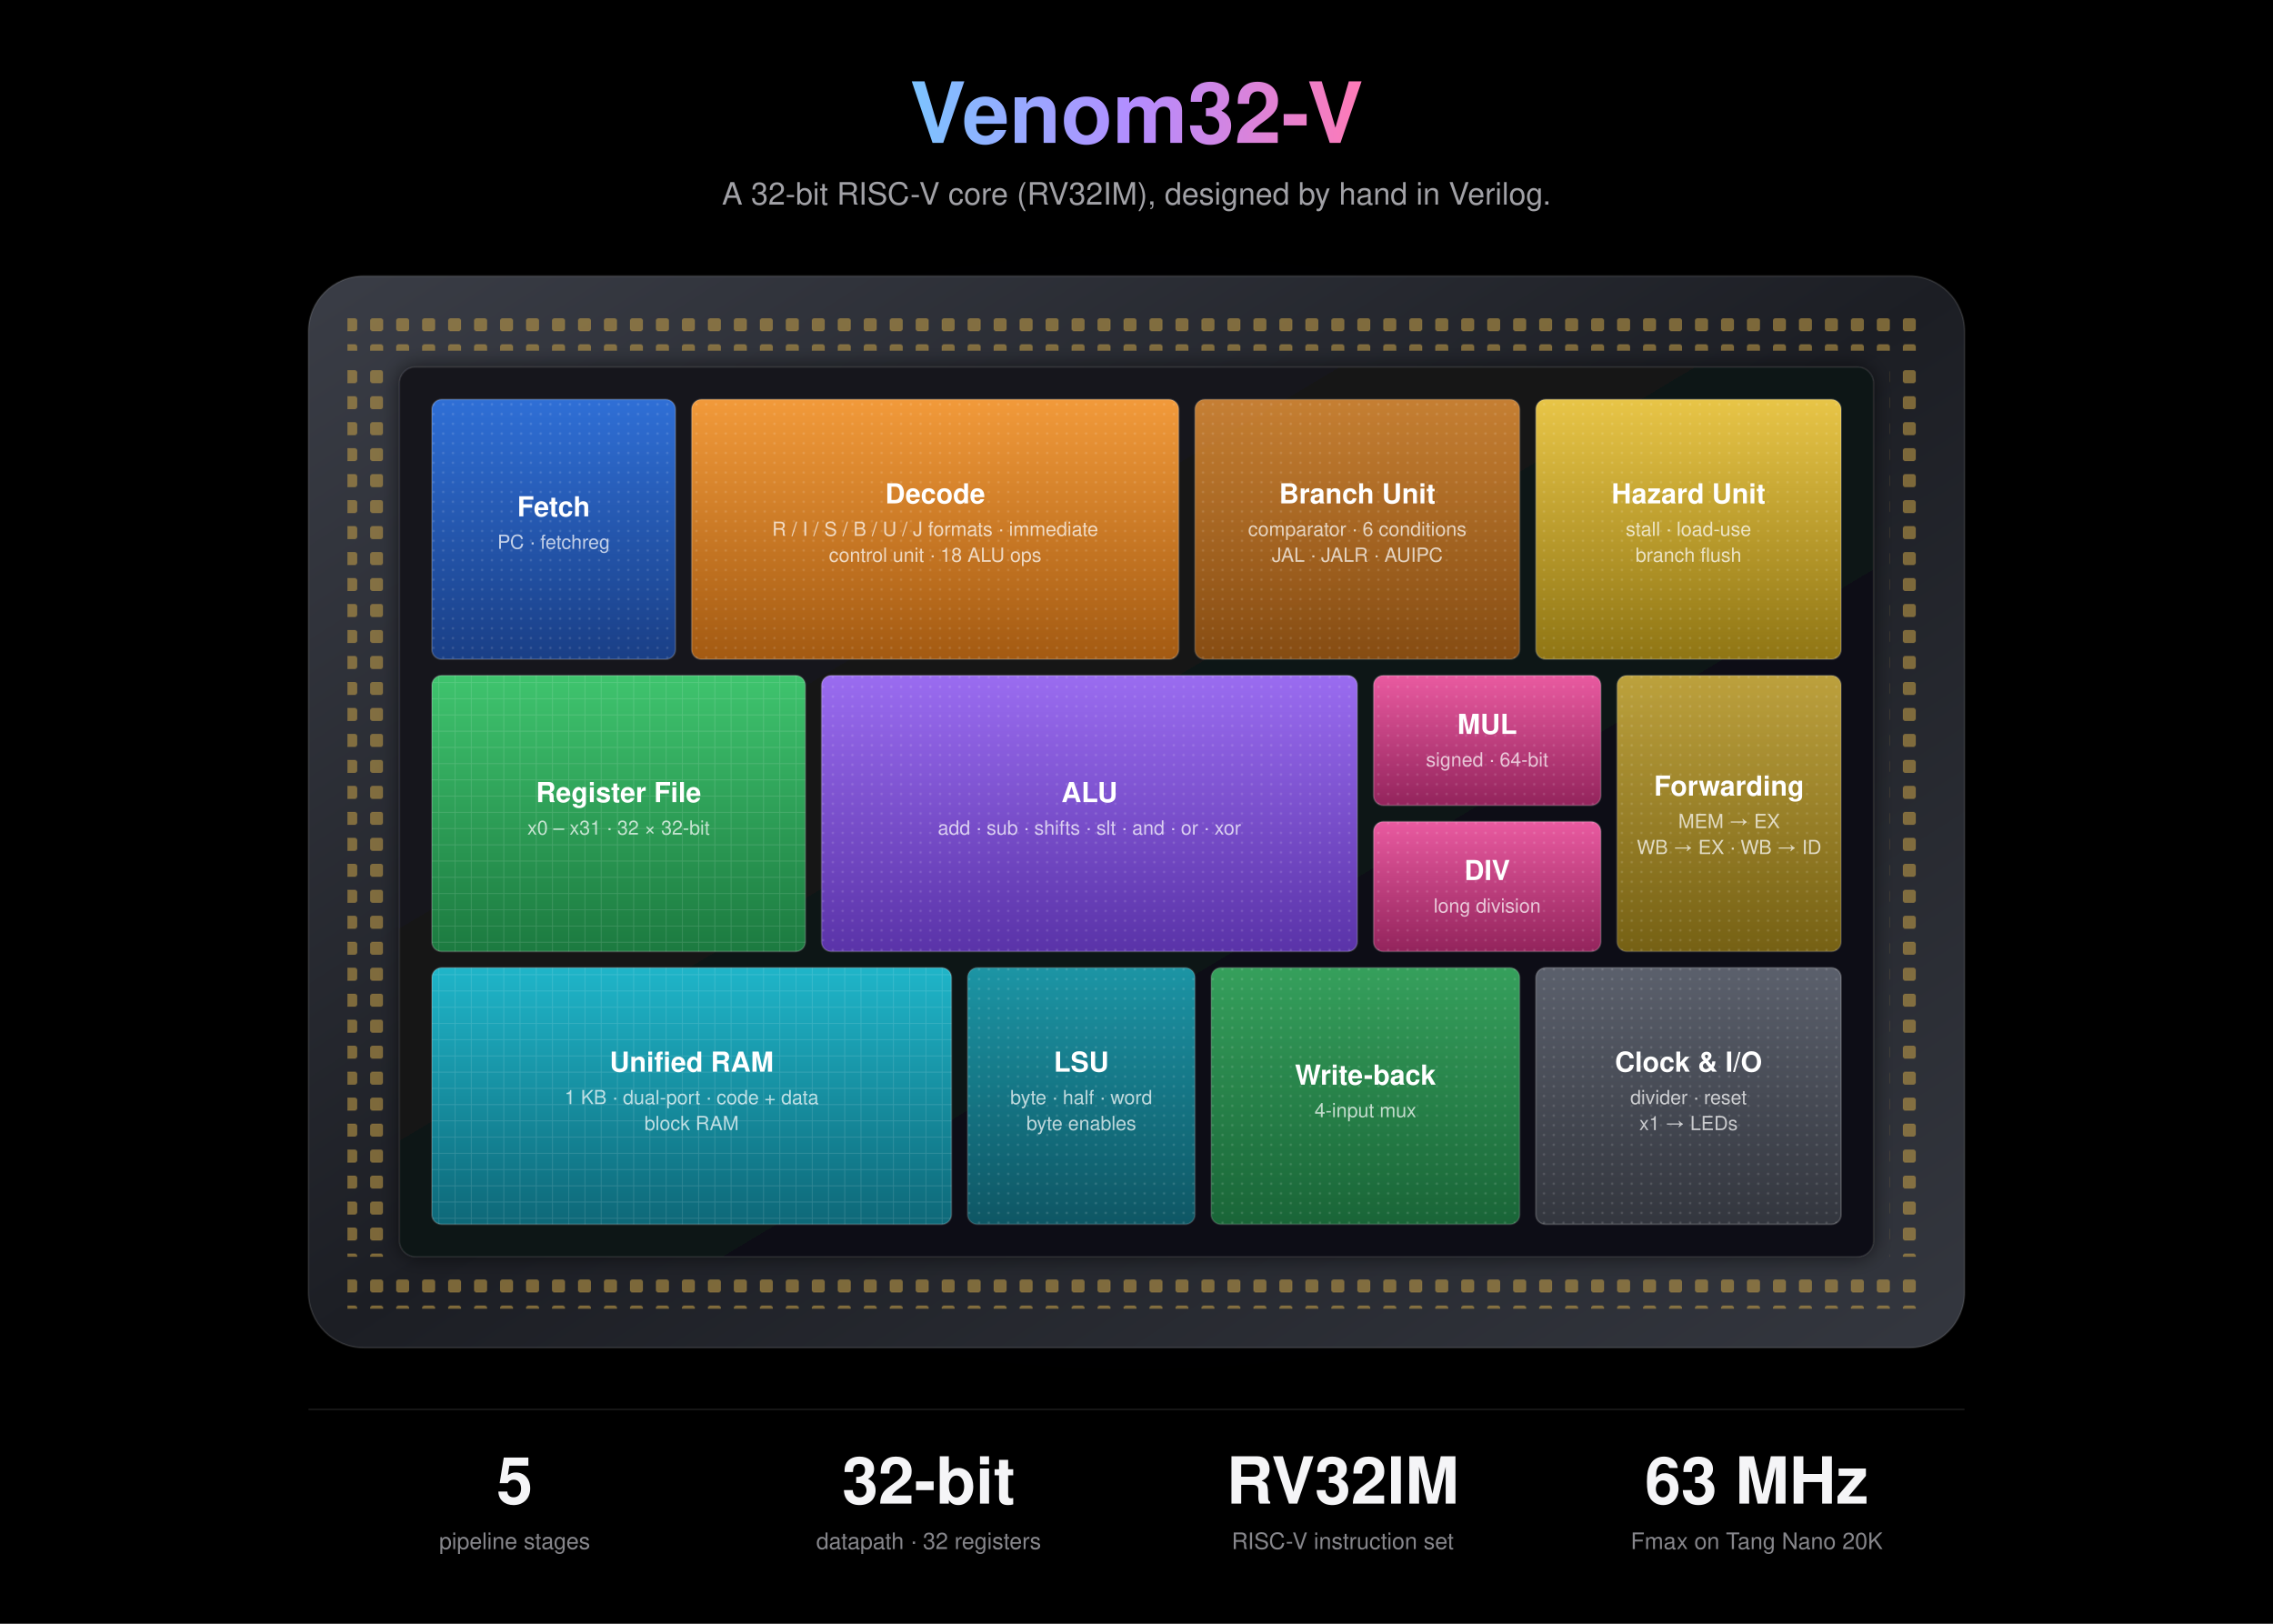
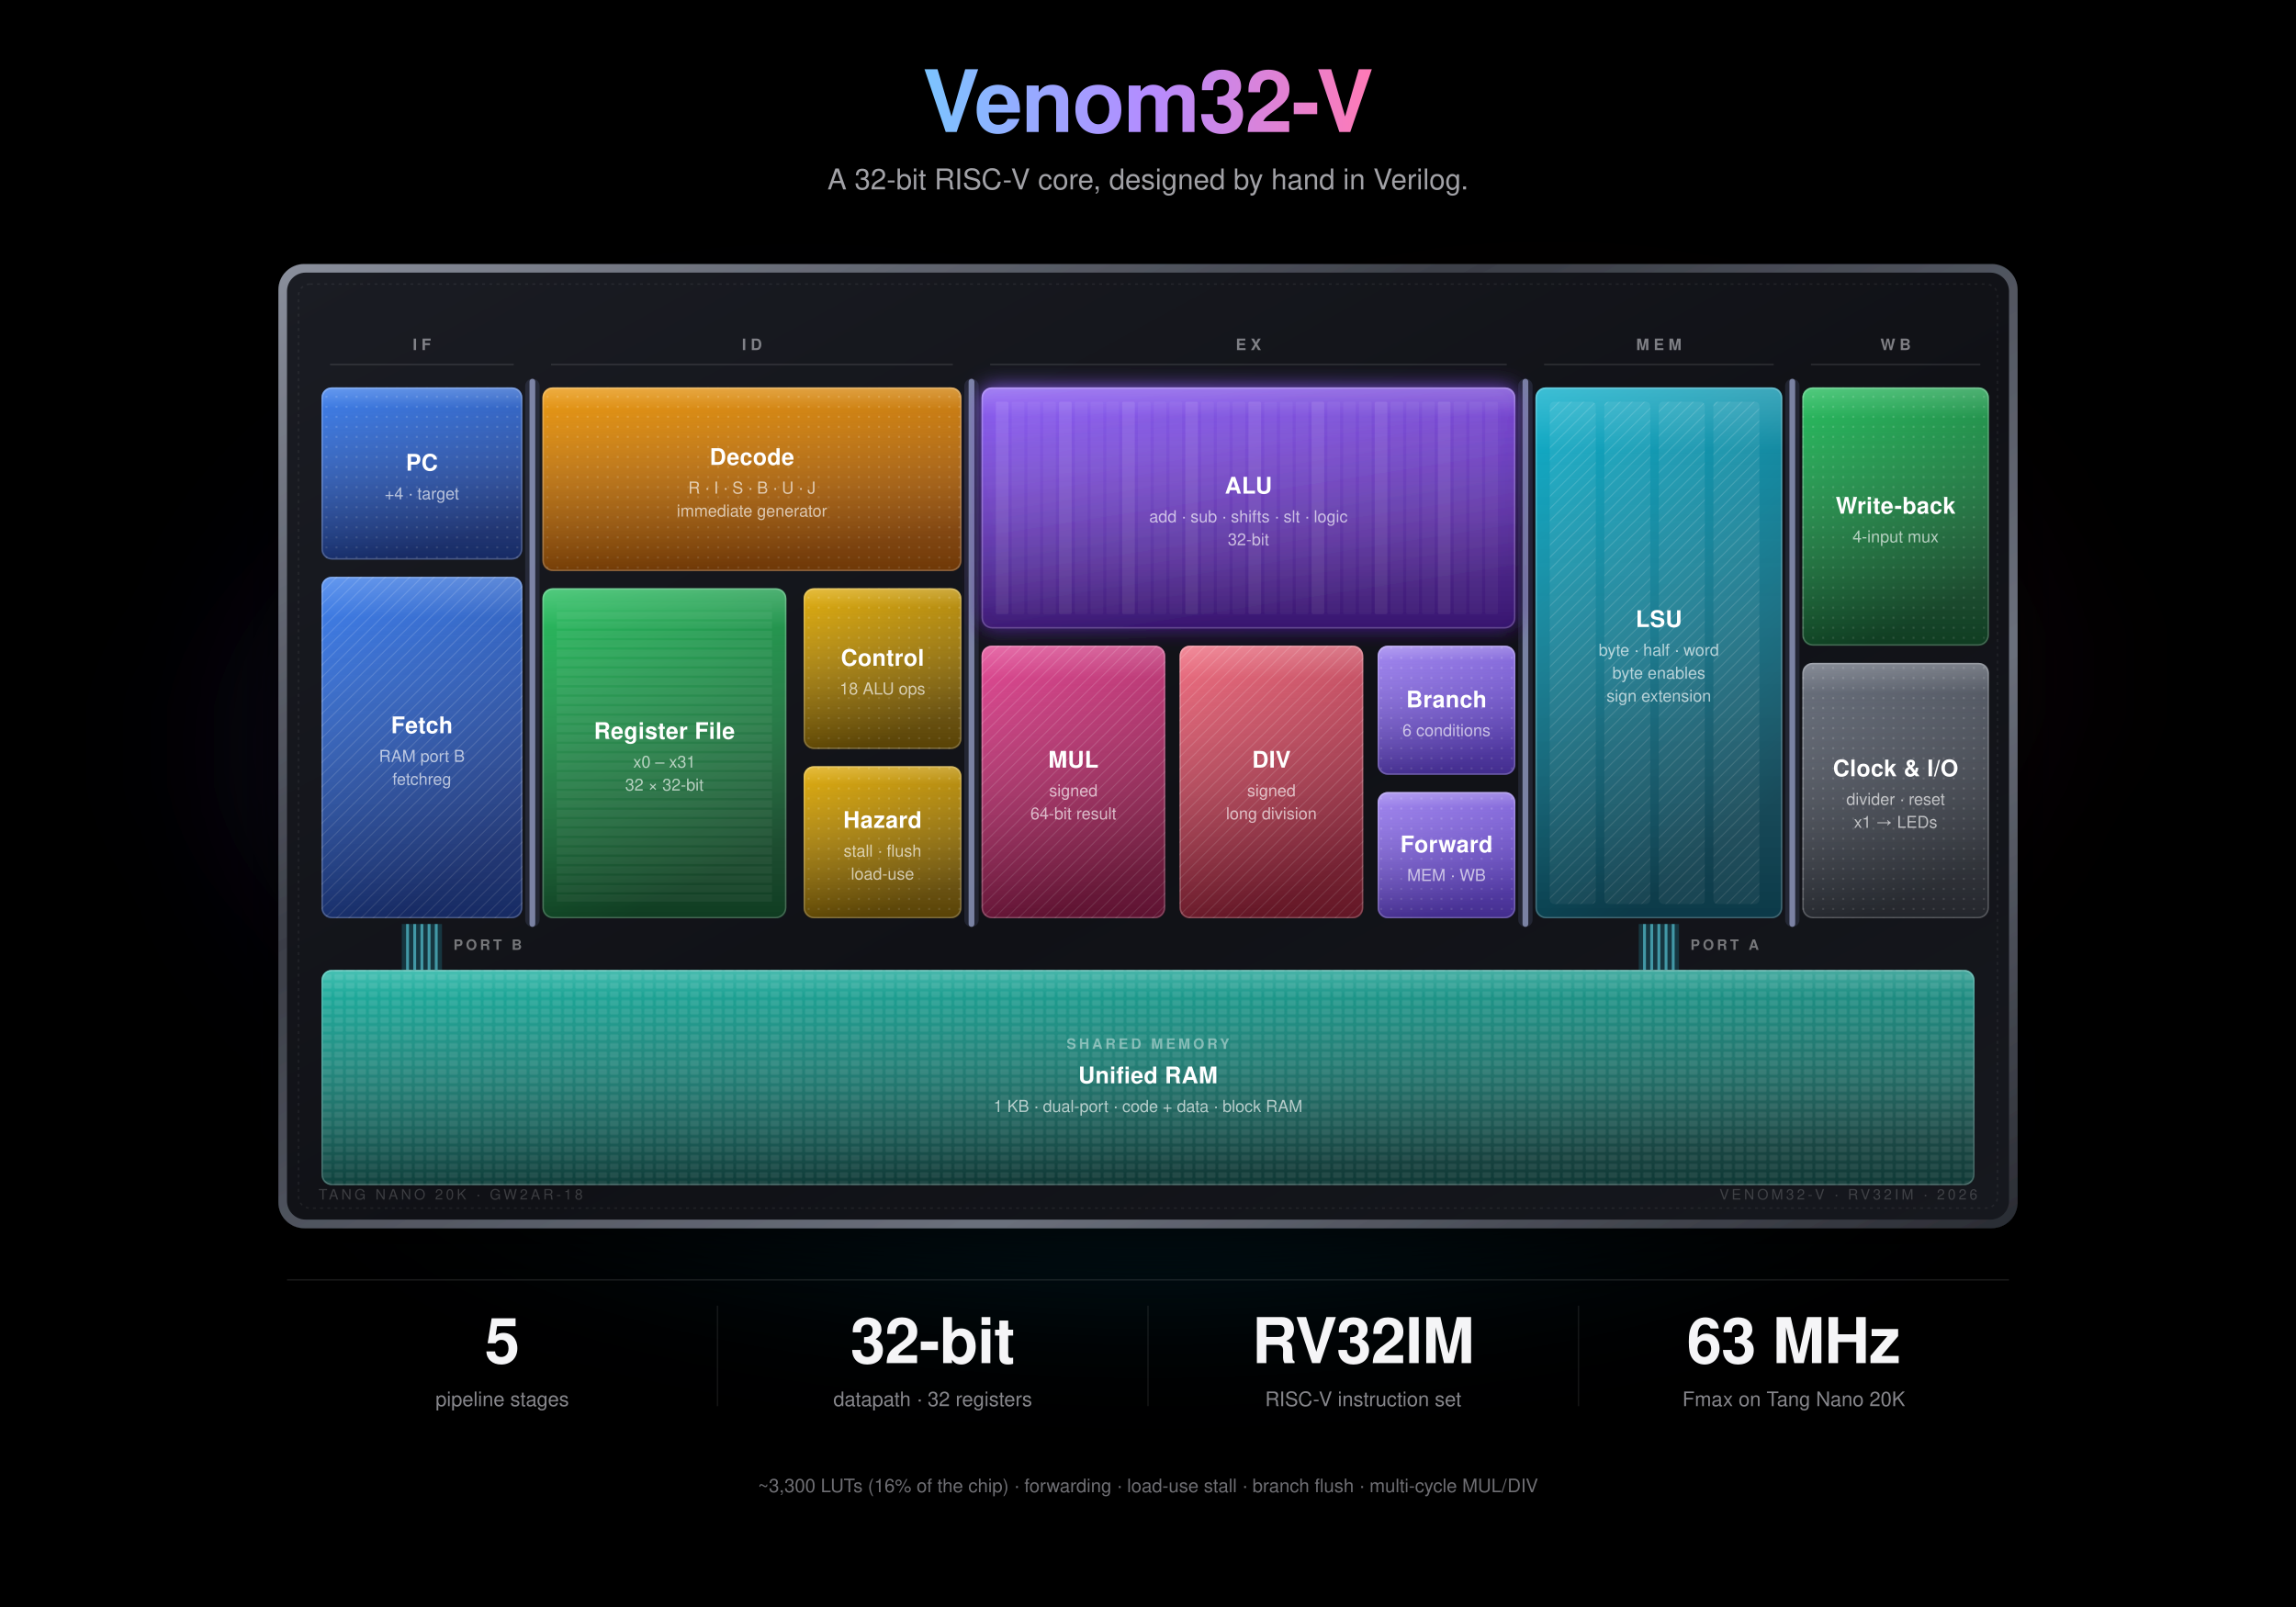
- <svg xmlns="http://www.w3.org/2000/svg" viewBox="0 0 1400 1000" width="1400" height="1000" font-family="SF Pro Display, Segoe UI, Helvetica Neue, Helvetica, Arial, sans-serif">
+ <svg xmlns="http://www.w3.org/2000/svg" viewBox="0 0 1600 1120" width="1600" height="1120" font-family="SF Pro Display, Segoe UI, Helvetica Neue, Helvetica, Arial, sans-serif">
  <defs>
    <linearGradient id="title" x1="0" y1="0" x2="1" y2="0">
      <stop offset="0" stop-color="#7cc4ff" />
      <stop offset="0.5" stop-color="#b48cff" />
      <stop offset="1" stop-color="#ff7ab6" />
    </linearGradient>
-     <linearGradient id="pkg" x1="0" y1="0" x2="1" y2="1">
-       <stop offset="0" stop-color="#3a3d46" />
-       <stop offset="0.5" stop-color="#1c1e24" />
-       <stop offset="1" stop-color="#34373f" />
+     <linearGradient id="die" x1="0" y1="0" x2="1" y2="1">
+       <stop offset="0" stop-color="#1a1c23" />
+       <stop offset="0.55" stop-color="#101116" />
+       <stop offset="1" stop-color="#16181e" />
    </linearGradient>
-     <linearGradient id="die" x1="0" y1="0" x2="1" y2="1">
-       <stop offset="0" stop-color="#15171d" />
-       <stop offset="1" stop-color="#0d0e12" />
+     <linearGradient id="edge" x1="0" y1="0" x2="1" y2="1">
+       <stop offset="0" stop-color="#8a8f9c" />
+       <stop offset="0.35" stop-color="#3b3e47" />
+       <stop offset="0.7" stop-color="#6b707c" />
+       <stop offset="1" stop-color="#2a2c33" />
    </linearGradient>
-     <linearGradient id="gBlue" x1="0" y1="0" x2="0" y2="1">
-       <stop offset="0" stop-color="#2f6fd6" />
-       <stop offset="1" stop-color="#1a3f86" />
+     <linearGradient id="hl" x1="0" y1="0" x2="0" y2="1">
+       <stop offset="0" stop-color="#fff" stop-opacity="0.22" />
+       <stop offset="0.12" stop-color="#fff" stop-opacity="0.04" />
+       <stop offset="1" stop-color="#000" stop-opacity="0.25" />
    </linearGradient>
-     <linearGradient id="gCyan" x1="0" y1="0" x2="0" y2="1">
-       <stop offset="0" stop-color="#1fb5c9" />
-       <stop offset="1" stop-color="#0e6878" />
-     </linearGradient>
-     <linearGradient id="gOrange" x1="0" y1="0" x2="0" y2="1">
-       <stop offset="0" stop-color="#f29a3a" />
-       <stop offset="1" stop-color="#a35a12" />
-     </linearGradient>
-     <linearGradient id="gGreen" x1="0" y1="0" x2="0" y2="1">
-       <stop offset="0" stop-color="#3fc46e" />
-       <stop offset="1" stop-color="#1c7a40" />
-     </linearGradient>
-     <linearGradient id="gPurple" x1="0" y1="0" x2="0" y2="1">
-       <stop offset="0" stop-color="#9a6cf0" />
-       <stop offset="1" stop-color="#5a33a8" />
-     </linearGradient>
-     <linearGradient id="gPink" x1="0" y1="0" x2="0" y2="1">
-       <stop offset="0" stop-color="#e95aa0" />
-       <stop offset="1" stop-color="#93245c" />
-     </linearGradient>
-     <linearGradient id="gYellow" x1="0" y1="0" x2="0" y2="1">
-       <stop offset="0" stop-color="#e8c547" />
-       <stop offset="1" stop-color="#8f7514" />
-     </linearGradient>
-     <linearGradient id="gGray" x1="0" y1="0" x2="0" y2="1">
-       <stop offset="0" stop-color="#5b606c" />
-       <stop offset="1" stop-color="#33363e" />
-     </linearGradient>
-     <pattern id="sram" width="10" height="10" patternUnits="userSpaceOnUse">
-       <rect width="10" height="10" fill="none" />
-       <path d="M0,0 L10,0 M0,0 L0,10" stroke="#ffffff" stroke-opacity="0.13" stroke-width="1" />
+     <radialGradient id="glowA" cx="0.5" cy="0.5" r="0.5">
+       <stop offset="0" stop-color="#6a4cff" stop-opacity="0.55" />
+       <stop offset="1" stop-color="#6a4cff" stop-opacity="0" />
+     </radialGradient>
+     <radialGradient id="glowB" cx="0.5" cy="0.5" r="0.5">
+       <stop offset="0" stop-color="#1fb5ff" stop-opacity="0.35" />
+       <stop offset="1" stop-color="#1fb5ff" stop-opacity="0" />
+     </radialGradient>
+     <radialGradient id="glowC" cx="0.5" cy="0.5" r="0.5">
+       <stop offset="0" stop-color="#ff5ab0" stop-opacity="0.30" />
+       <stop offset="1" stop-color="#ff5ab0" stop-opacity="0" />
+     </radialGradient>
+     <pattern id="dots" width="7" height="7" patternUnits="userSpaceOnUse">
+       <circle cx="3.5" cy="3.5" r="0.75" fill="#fff" fill-opacity="0.16" />
    </pattern>
-     <pattern id="logic" width="6" height="6" patternUnits="userSpaceOnUse">
-       <circle cx="3" cy="3" r="0.8" fill="#ffffff" fill-opacity="0.12" />
+     <pattern id="cells" width="8" height="6" patternUnits="userSpaceOnUse">
+       <rect x="1" y="1" width="6" height="4" rx="0.6" fill="#fff" fill-opacity="0.10" />
    </pattern>
-     <pattern id="pins" width="16" height="16" patternUnits="userSpaceOnUse">
-       <rect x="4" y="4" width="8" height="8" rx="1.5" fill="#c9a24a" fill-opacity="0.55" />
+     <pattern id="hatch" width="6" height="6" patternUnits="userSpaceOnUse" patternTransform="rotate(45)">
+       <line x1="0" y1="0" x2="0" y2="6" stroke="#fff" stroke-opacity="0.14" stroke-width="1.4" />
    </pattern>
-     <filter id="glow" x="-30%" y="-30%" width="160%" height="160%">
-       <feGaussianBlur stdDeviation="40" />
+     <filter id="blur60" x="-50%" y="-50%" width="200%" height="200%">
+       <feGaussianBlur stdDeviation="60" />
    </filter>
-     <filter id="soft" x="-10%" y="-10%" width="120%" height="120%">
-       <feDropShadow dx="0" dy="0" stdDeviation="6" flood-color="#000" flood-opacity="0.6" />
+     <filter id="shadow" x="-10%" y="-10%" width="120%" height="120%">
+       <feDropShadow dx="0" dy="18" stdDeviation="22" flood-color="#000" flood-opacity="0.8" />
+     </filter>
+     <filter id="bglow" x="-20%" y="-20%" width="140%" height="140%">
+       <feGaussianBlur stdDeviation="7" result="b" />
+       <feMerge>
+         <feMergeNode in="b" />
+         <feMergeNode in="SourceGraphic" />
+       </feMerge>
    </filter>
    <style>
-       .blk{stroke:#ffffff;stroke-opacity:0.18;stroke-width:1}
-       .bn{fill:#ffffff;font-size:17px;font-weight:600;text-anchor:middle}
-       .bs{fill:#ffffff;fill-opacity:0.72;font-size:12px;text-anchor:middle}
-       .stat{fill:#f5f5f7;font-size:40px;font-weight:700;text-anchor:middle}
-       .statl{fill:#86868b;font-size:14px;text-anchor:middle}
-     </style>
+ .bn{fill:#fff;font-size:16px;font-weight:650;letter-spacing:0.2px}
+ .bs{fill:#fff;fill-opacity:0.66;font-size:11.5px}
+ .tag{fill:#fff;fill-opacity:0.42;font-size:10px;font-weight:600;letter-spacing:2px}
+ .stg{fill:#d6d6dc;fill-opacity:0.55;font-size:11px;font-weight:700;letter-spacing:3px;text-anchor:middle}
+ .stat{fill:#f5f5f7;font-size:44px;font-weight:700;text-anchor:middle;letter-spacing:-0.5px}
+ .statl{fill:#86868b;font-size:14px;text-anchor:middle}
+ </style>
  </defs>
-   <rect width="1400" height="1000" fill="#000000" />
-   <text x="700" y="88" text-anchor="middle" style="font-size:52px;font-weight:700;fill:url(#title)">Venom32-V</text>
-   <text x="700" y="126" text-anchor="middle" style="font-size:19px;fill:#a1a1a6">A 32-bit RISC-V core (RV32IM), designed by hand in Verilog.</text>
-   <ellipse cx="700" cy="500" rx="420" ry="260" fill="#6a4cff" fill-opacity="0.22" filter="url(#glow)" />
-   <rect x="190" y="170" width="1020" height="660" rx="34" fill="url(#pkg)" />
-   <rect x="190" y="170" width="1020" height="660" rx="34" fill="none" stroke="#ffffff" stroke-opacity="0.12" />
-   <rect x="214" y="194" width="972" height="22" fill="url(#pins)" />
-   <rect x="214" y="784" width="972" height="22" fill="url(#pins)" />
-   <rect x="214" y="226" width="22" height="548" fill="url(#pins)" />
-   <rect x="1164" y="226" width="22" height="548" fill="url(#pins)" />
-   <rect x="246" y="226" width="908" height="548" rx="10" fill="url(#die)" filter="url(#soft)" />
-   <rect x="246" y="226" width="908" height="548" rx="10" fill="none" stroke="#ffffff" stroke-opacity="0.10" />
-   <rect x="266" y="246" width="150" height="160" rx="6" fill="url(#gBlue)" class="blk" />
-   <rect x="266" y="246" width="150" height="160" rx="6" fill="url(#logic)" />
-   <text x="341" y="318" class="bn">Fetch</text>
-   <text x="341" y="338" class="bs">PC · fetchreg</text>
-   <rect x="426" y="246" width="300" height="160" rx="6" fill="url(#gOrange)" class="blk" />
-   <rect x="426" y="246" width="300" height="160" rx="6" fill="url(#logic)" />
-   <text x="576" y="310" class="bn">Decode</text>
-   <text x="576" y="330" class="bs">R / I / S / B / U / J formats · immediate</text>
-   <text x="576" y="346" class="bs">control unit · 18 ALU ops</text>
-   <rect x="736" y="246" width="200" height="160" rx="6" fill="url(#gOrange)" class="blk" opacity="0.8" />
-   <rect x="736" y="246" width="200" height="160" rx="6" fill="url(#logic)" />
-   <text x="836" y="310" class="bn">Branch Unit</text>
-   <text x="836" y="330" class="bs">comparator · 6 conditions</text>
-   <text x="836" y="346" class="bs">JAL · JALR · AUIPC</text>
-   <rect x="946" y="246" width="188" height="160" rx="6" fill="url(#gYellow)" class="blk" />
-   <rect x="946" y="246" width="188" height="160" rx="6" fill="url(#logic)" />
-   <text x="1040" y="310" class="bn">Hazard Unit</text>
-   <text x="1040" y="330" class="bs">stall · load-use</text>
-   <text x="1040" y="346" class="bs">branch flush</text>
-   <rect x="266" y="416" width="230" height="170" rx="6" fill="url(#gGreen)" class="blk" />
-   <rect x="266" y="416" width="230" height="170" rx="6" fill="url(#sram)" />
-   <text x="381" y="494" class="bn">Register File</text>
-   <text x="381" y="514" class="bs">x0 – x31 · 32 × 32-bit</text>
-   <rect x="506" y="416" width="330" height="170" rx="6" fill="url(#gPurple)" class="blk" />
-   <rect x="506" y="416" width="330" height="170" rx="6" fill="url(#logic)" />
-   <text x="671" y="494" class="bn">ALU</text>
-   <text x="671" y="514" class="bs">add · sub · shifts · slt · and · or · xor</text>
-   <rect x="846" y="416" width="140" height="80" rx="6" fill="url(#gPink)" class="blk" />
-   <rect x="846" y="416" width="140" height="80" rx="6" fill="url(#logic)" />
-   <text x="916" y="452" class="bn">MUL</text>
-   <text x="916" y="472" class="bs">signed · 64-bit</text>
-   <rect x="846" y="506" width="140" height="80" rx="6" fill="url(#gPink)" class="blk" />
-   <rect x="846" y="506" width="140" height="80" rx="6" fill="url(#logic)" />
-   <text x="916" y="542" class="bn">DIV</text>
-   <text x="916" y="562" class="bs">long division</text>
-   <rect x="996" y="416" width="138" height="170" rx="6" fill="url(#gYellow)" class="blk" opacity="0.8" />
-   <rect x="996" y="416" width="138" height="170" rx="6" fill="url(#logic)" />
-   <text x="1065" y="490" class="bn">Forwarding</text>
-   <text x="1065" y="510" class="bs">MEM → EX</text>
-   <text x="1065" y="526" class="bs">WB → EX · WB → ID</text>
-   <rect x="266" y="596" width="320" height="158" rx="6" fill="url(#gCyan)" class="blk" />
-   <rect x="266" y="596" width="320" height="158" rx="6" fill="url(#sram)" />
-   <text x="426" y="660" class="bn">Unified RAM</text>
-   <text x="426" y="680" class="bs">1 KB · dual-port · code + data</text>
-   <text x="426" y="696" class="bs">block RAM</text>
-   <rect x="596" y="596" width="140" height="158" rx="6" fill="url(#gCyan)" class="blk" opacity="0.8" />
-   <rect x="596" y="596" width="140" height="158" rx="6" fill="url(#logic)" />
-   <text x="666" y="660" class="bn">LSU</text>
-   <text x="666" y="680" class="bs">byte · half · word</text>
-   <text x="666" y="696" class="bs">byte enables</text>
-   <rect x="746" y="596" width="190" height="158" rx="6" fill="url(#gGreen)" class="blk" opacity="0.8" />
-   <rect x="746" y="596" width="190" height="158" rx="6" fill="url(#logic)" />
-   <text x="841" y="668" class="bn">Write-back</text>
-   <text x="841" y="688" class="bs">4-input mux</text>
-   <rect x="946" y="596" width="188" height="158" rx="6" fill="url(#gGray)" class="blk" />
-   <rect x="946" y="596" width="188" height="158" rx="6" fill="url(#logic)" />
-   <text x="1040" y="660" class="bn">Clock &amp; I/O</text>
-   <text x="1040" y="680" class="bs">divider · reset</text>
-   <text x="1040" y="696" class="bs">x1 → LEDs</text>
-   <line x1="190" y1="868" x2="1210" y2="868" stroke="#ffffff" stroke-opacity="0.1" />
-   <text x="317" y="926" class="stat">5</text>
-   <text x="317" y="954" class="statl">pipeline stages</text>
-   <text x="572" y="926" class="stat">32-bit</text>
-   <text x="572" y="954" class="statl">datapath · 32 registers</text>
-   <text x="827" y="926" class="stat">RV32IM</text>
-   <text x="827" y="954" class="statl">RISC-V instruction set</text>
-   <text x="1082" y="926" class="stat">63 MHz</text>
-   <text x="1082" y="954" class="statl">Fmax on Tang Nano 20K</text>
+   <rect width="1600" height="1120" fill="#000" />
+   <text x="800" y="92" text-anchor="middle" style="font-size:60px;font-weight:700;fill:url(#title);letter-spacing:-1px">Venom32-V</text>
+   <text x="800" y="132" text-anchor="middle" style="font-size:20px;fill:#a1a1a6">A 32-bit RISC-V core, designed by hand in Verilog.</text>
+   <ellipse cx="560" cy="520" rx="420" ry="260" fill="url(#glowA)" filter="url(#blur60)" />
+   <ellipse cx="1080" cy="470" rx="360" ry="220" fill="url(#glowC)" filter="url(#blur60)" />
+   <ellipse cx="800" cy="760" rx="560" ry="140" fill="url(#glowB)" filter="url(#blur60)" />
+   <rect x="194" y="184" width="1212" height="672" rx="18" fill="url(#edge)" filter="url(#shadow)" />
+   <rect x="200" y="190" width="1200" height="660" rx="13" fill="url(#die)" />
+   <rect x="208" y="198" width="1184" height="644" rx="8" fill="none" stroke="#fff" stroke-opacity="0.07" stroke-dasharray="2 3" />
+   <text x="294.0" y="244" class="stg">IF</text>
+   <line x1="230" y1="254" x2="358" y2="254" stroke="#fff" stroke-opacity="0.12" />
+   <text x="524.0" y="244" class="stg">ID</text>
+   <line x1="384" y1="254" x2="664" y2="254" stroke="#fff" stroke-opacity="0.12" />
+   <text x="870.0" y="244" class="stg">EX</text>
+   <line x1="690" y1="254" x2="1050" y2="254" stroke="#fff" stroke-opacity="0.12" />
+   <text x="1156.0" y="244" class="stg">MEM</text>
+   <line x1="1076" y1="254" x2="1236" y2="254" stroke="#fff" stroke-opacity="0.12" />
+   <text x="1321.0" y="244" class="stg">WB</text>
+   <line x1="1262" y1="254" x2="1380" y2="254" stroke="#fff" stroke-opacity="0.12" />
+   <rect x="369.0" y="264" width="4" height="382" rx="2" fill="#c7d2fe" fill-opacity="0.55" />
+   <rect x="366.0" y="264" width="10" height="382" rx="5" fill="#a5b4fc" fill-opacity="0.12" />
+   <rect x="675.0" y="264" width="4" height="382" rx="2" fill="#c7d2fe" fill-opacity="0.55" />
+   <rect x="672.0" y="264" width="10" height="382" rx="5" fill="#a5b4fc" fill-opacity="0.12" />
+   <rect x="1061.0" y="264" width="4" height="382" rx="2" fill="#c7d2fe" fill-opacity="0.55" />
+   <rect x="1058.0" y="264" width="10" height="382" rx="5" fill="#a5b4fc" fill-opacity="0.12" />
+   <rect x="1247.0" y="264" width="4" height="382" rx="2" fill="#c7d2fe" fill-opacity="0.55" />
+   <rect x="1244.0" y="264" width="10" height="382" rx="5" fill="#a5b4fc" fill-opacity="0.12" />
+   <linearGradient id="g1" x1="0" y1="0" x2="0.35" y2="1">
+     <stop offset="0" stop-color="#3b82f6" stop-opacity="0.95" />
+     <stop offset="1" stop-color="#1e3a8a" stop-opacity="0.95" />
+   </linearGradient>
+   <g>
+     <rect x="224" y="270" width="140" height="120" rx="7" fill="url(#g1)" />
+   </g>
+   <rect x="224" y="270" width="140" height="120" rx="7" fill="url(#dots)" />
+   <rect x="224" y="270" width="140" height="120" rx="7" fill="url(#hl)" />
+   <rect x="224.5" y="270.5" width="139" height="119" rx="7" fill="none" stroke="#fff" stroke-opacity="0.22" />
+   <text x="294.0" y="328.0" class="bn" text-anchor="middle">PC</text>
+   <text x="294.0" y="348.0" class="bs" text-anchor="middle">+4 · target</text>
+   <linearGradient id="g2" x1="0" y1="0" x2="0.35" y2="1">
+     <stop offset="0" stop-color="#3b82f6" stop-opacity="0.95" />
+     <stop offset="1" stop-color="#1e3a8a" stop-opacity="0.95" />
+   </linearGradient>
+   <g>
+     <rect x="224" y="402" width="140" height="238" rx="7" fill="url(#g2)" />
+   </g>
+   <rect x="224" y="402" width="140" height="238" rx="7" fill="url(#hatch)" />
+   <rect x="224" y="402" width="140" height="238" rx="7" fill="url(#hl)" />
+   <rect x="224.5" y="402.5" width="139" height="237" rx="7" fill="none" stroke="#fff" stroke-opacity="0.22" />
+   <text x="294.0" y="511.0" class="bn" text-anchor="middle">Fetch</text>
+   <text x="294.0" y="531.0" class="bs" text-anchor="middle">RAM port B</text>
+   <text x="294.0" y="547.0" class="bs" text-anchor="middle">fetchreg</text>
+   <linearGradient id="g3" x1="0" y1="0" x2="0.35" y2="1">
+     <stop offset="0" stop-color="#f59e0b" stop-opacity="0.95" />
+     <stop offset="1" stop-color="#9a4d07" stop-opacity="0.95" />
+   </linearGradient>
+   <g>
+     <rect x="378" y="270" width="292" height="128" rx="7" fill="url(#g3)" />
+   </g>
+   <rect x="378" y="270" width="292" height="128" rx="7" fill="url(#dots)" />
+   <rect x="378" y="270" width="292" height="128" rx="7" fill="url(#hl)" />
+   <rect x="378.5" y="270.5" width="291" height="127" rx="7" fill="none" stroke="#fff" stroke-opacity="0.22" />
+   <text x="524.0" y="324.0" class="bn" text-anchor="middle">Decode</text>
+   <text x="524.0" y="344.0" class="bs" text-anchor="middle">R · I · S · B · U · J</text>
+   <text x="524.0" y="360.0" class="bs" text-anchor="middle">immediate generator</text>
+   <linearGradient id="g4" x1="0" y1="0" x2="0.35" y2="1">
+     <stop offset="0" stop-color="#22c55e" stop-opacity="0.95" />
+     <stop offset="1" stop-color="#14532d" stop-opacity="0.95" />
+   </linearGradient>
+   <g>
+     <rect x="378" y="410" width="170" height="230" rx="7" fill="url(#g4)" />
+   </g>
+   <rect x="388" y="420.0" width="150" height="5.0" fill="#fff" fill-opacity="0.02" />
+   <rect x="388" y="426.6" width="150" height="5.0" fill="#fff" fill-opacity="0.06" />
+   <rect x="388" y="433.1" width="150" height="5.0" fill="#fff" fill-opacity="0.06" />
+   <rect x="388" y="439.7" width="150" height="5.0" fill="#fff" fill-opacity="0.06" />
+   <rect x="388" y="446.2" width="150" height="5.0" fill="#fff" fill-opacity="0.06" />
+   <rect x="388" y="452.8" width="150" height="5.0" fill="#fff" fill-opacity="0.06" />
+   <rect x="388" y="459.4" width="150" height="5.0" fill="#fff" fill-opacity="0.06" />
+   <rect x="388" y="465.9" width="150" height="5.0" fill="#fff" fill-opacity="0.06" />
+   <rect x="388" y="472.5" width="150" height="5.0" fill="#fff" fill-opacity="0.06" />
+   <rect x="388" y="479.1" width="150" height="5.0" fill="#fff" fill-opacity="0.06" />
+   <rect x="388" y="485.6" width="150" height="5.0" fill="#fff" fill-opacity="0.06" />
+   <rect x="388" y="492.2" width="150" height="5.0" fill="#fff" fill-opacity="0.06" />
+   <rect x="388" y="498.8" width="150" height="5.0" fill="#fff" fill-opacity="0.06" />
+   <rect x="388" y="505.3" width="150" height="5.0" fill="#fff" fill-opacity="0.06" />
+   <rect x="388" y="511.9" width="150" height="5.0" fill="#fff" fill-opacity="0.06" />
+   <rect x="388" y="518.4" width="150" height="5.0" fill="#fff" fill-opacity="0.06" />
+   <rect x="388" y="525.0" width="150" height="5.0" fill="#fff" fill-opacity="0.06" />
+   <rect x="388" y="531.6" width="150" height="5.0" fill="#fff" fill-opacity="0.06" />
+   <rect x="388" y="538.1" width="150" height="5.0" fill="#fff" fill-opacity="0.06" />
+   <rect x="388" y="544.7" width="150" height="5.0" fill="#fff" fill-opacity="0.06" />
+   <rect x="388" y="551.2" width="150" height="5.0" fill="#fff" fill-opacity="0.06" />
+   <rect x="388" y="557.8" width="150" height="5.0" fill="#fff" fill-opacity="0.06" />
+   <rect x="388" y="564.4" width="150" height="5.0" fill="#fff" fill-opacity="0.06" />
+   <rect x="388" y="570.9" width="150" height="5.0" fill="#fff" fill-opacity="0.06" />
+   <rect x="388" y="577.5" width="150" height="5.0" fill="#fff" fill-opacity="0.06" />
+   <rect x="388" y="584.1" width="150" height="5.0" fill="#fff" fill-opacity="0.06" />
+   <rect x="388" y="590.6" width="150" height="5.0" fill="#fff" fill-opacity="0.06" />
+   <rect x="388" y="597.2" width="150" height="5.0" fill="#fff" fill-opacity="0.06" />
+   <rect x="388" y="603.8" width="150" height="5.0" fill="#fff" fill-opacity="0.06" />
+   <rect x="388" y="610.3" width="150" height="5.0" fill="#fff" fill-opacity="0.06" />
+   <rect x="388" y="616.9" width="150" height="5.0" fill="#fff" fill-opacity="0.06" />
+   <rect x="388" y="623.4" width="150" height="5.0" fill="#fff" fill-opacity="0.06" />
+   <rect x="378" y="410" width="170" height="230" rx="7" fill="url(#hl)" />
+   <rect x="378.5" y="410.5" width="169" height="229" rx="7" fill="none" stroke="#fff" stroke-opacity="0.22" />
+   <text x="463.0" y="515.0" class="bn" text-anchor="middle">Register File</text>
+   <text x="463.0" y="535.0" class="bs" text-anchor="middle">x0 – x31</text>
+   <text x="463.0" y="551.0" class="bs" text-anchor="middle">32 × 32-bit</text>
+   <linearGradient id="g5" x1="0" y1="0" x2="0.35" y2="1">
+     <stop offset="0" stop-color="#eab308" stop-opacity="0.95" />
+     <stop offset="1" stop-color="#7a5b06" stop-opacity="0.95" />
+   </linearGradient>
+   <g>
+     <rect x="560" y="410" width="110" height="112" rx="7" fill="url(#g5)" />
+   </g>
+   <rect x="560" y="410" width="110" height="112" rx="7" fill="url(#dots)" />
+   <rect x="560" y="410" width="110" height="112" rx="7" fill="url(#hl)" />
+   <rect x="560.5" y="410.5" width="109" height="111" rx="7" fill="none" stroke="#fff" stroke-opacity="0.22" />
+   <text x="615.0" y="464.0" class="bn" text-anchor="middle">Control</text>
+   <text x="615.0" y="484.0" class="bs" text-anchor="middle">18 ALU ops</text>
+   <linearGradient id="g6" x1="0" y1="0" x2="0.35" y2="1">
+     <stop offset="0" stop-color="#eab308" stop-opacity="0.95" />
+     <stop offset="1" stop-color="#7a5b06" stop-opacity="0.95" />
+   </linearGradient>
+   <g>
+     <rect x="560" y="534" width="110" height="106" rx="7" fill="url(#g6)" />
+   </g>
+   <rect x="560" y="534" width="110" height="106" rx="7" fill="url(#dots)" />
+   <rect x="560" y="534" width="110" height="106" rx="7" fill="url(#hl)" />
+   <rect x="560.5" y="534.5" width="109" height="105" rx="7" fill="none" stroke="#fff" stroke-opacity="0.22" />
+   <text x="615.0" y="577.0" class="bn" text-anchor="middle">Hazard</text>
+   <text x="615.0" y="597.0" class="bs" text-anchor="middle">stall · flush</text>
+   <text x="615.0" y="613.0" class="bs" text-anchor="middle">load-use</text>
+   <linearGradient id="g7" x1="0" y1="0" x2="0.35" y2="1">
+     <stop offset="0" stop-color="#8b5cf6" stop-opacity="0.95" />
+     <stop offset="1" stop-color="#4c1d95" stop-opacity="0.95" />
+   </linearGradient>
+   <g filter="url(#bglow)">
+     <rect x="684" y="270" width="372" height="168" rx="7" fill="url(#g7)" />
+   </g>
+   <rect x="694.0" y="280" width="8.8" height="148" rx="1" fill="#fff" fill-opacity="0.1" />
+   <rect x="705.0" y="280" width="8.8" height="148" rx="1" fill="#fff" fill-opacity="0.05" />
+   <rect x="716.0" y="280" width="8.8" height="148" rx="1" fill="#fff" fill-opacity="0.05" />
+   <rect x="727.0" y="280" width="8.8" height="148" rx="1" fill="#fff" fill-opacity="0.05" />
+   <rect x="738.0" y="280" width="8.8" height="148" rx="1" fill="#fff" fill-opacity="0.1" />
+   <rect x="749.0" y="280" width="8.8" height="148" rx="1" fill="#fff" fill-opacity="0.05" />
+   <rect x="760.0" y="280" width="8.8" height="148" rx="1" fill="#fff" fill-opacity="0.05" />
+   <rect x="771.0" y="280" width="8.8" height="148" rx="1" fill="#fff" fill-opacity="0.05" />
+   <rect x="782.0" y="280" width="8.8" height="148" rx="1" fill="#fff" fill-opacity="0.1" />
+   <rect x="793.0" y="280" width="8.8" height="148" rx="1" fill="#fff" fill-opacity="0.05" />
+   <rect x="804.0" y="280" width="8.8" height="148" rx="1" fill="#fff" fill-opacity="0.05" />
+   <rect x="815.0" y="280" width="8.8" height="148" rx="1" fill="#fff" fill-opacity="0.05" />
+   <rect x="826.0" y="280" width="8.8" height="148" rx="1" fill="#fff" fill-opacity="0.1" />
+   <rect x="837.0" y="280" width="8.8" height="148" rx="1" fill="#fff" fill-opacity="0.05" />
+   <rect x="848.0" y="280" width="8.8" height="148" rx="1" fill="#fff" fill-opacity="0.05" />
+   <rect x="859.0" y="280" width="8.8" height="148" rx="1" fill="#fff" fill-opacity="0.05" />
+   <rect x="870.0" y="280" width="8.8" height="148" rx="1" fill="#fff" fill-opacity="0.1" />
+   <rect x="881.0" y="280" width="8.8" height="148" rx="1" fill="#fff" fill-opacity="0.05" />
+   <rect x="892.0" y="280" width="8.8" height="148" rx="1" fill="#fff" fill-opacity="0.05" />
+   <rect x="903.0" y="280" width="8.8" height="148" rx="1" fill="#fff" fill-opacity="0.05" />
+   <rect x="914.0" y="280" width="8.8" height="148" rx="1" fill="#fff" fill-opacity="0.1" />
+   <rect x="925.0" y="280" width="8.8" height="148" rx="1" fill="#fff" fill-opacity="0.05" />
+   <rect x="936.0" y="280" width="8.8" height="148" rx="1" fill="#fff" fill-opacity="0.05" />
+   <rect x="947.0" y="280" width="8.8" height="148" rx="1" fill="#fff" fill-opacity="0.05" />
+   <rect x="958.0" y="280" width="8.8" height="148" rx="1" fill="#fff" fill-opacity="0.1" />
+   <rect x="969.0" y="280" width="8.8" height="148" rx="1" fill="#fff" fill-opacity="0.05" />
+   <rect x="980.0" y="280" width="8.8" height="148" rx="1" fill="#fff" fill-opacity="0.05" />
+   <rect x="991.0" y="280" width="8.8" height="148" rx="1" fill="#fff" fill-opacity="0.05" />
+   <rect x="1002.0" y="280" width="8.8" height="148" rx="1" fill="#fff" fill-opacity="0.1" />
+   <rect x="1013.0" y="280" width="8.8" height="148" rx="1" fill="#fff" fill-opacity="0.05" />
+   <rect x="1024.0" y="280" width="8.8" height="148" rx="1" fill="#fff" fill-opacity="0.05" />
+   <rect x="1035.0" y="280" width="8.8" height="148" rx="1" fill="#fff" fill-opacity="0.05" />
+   <rect x="684" y="270" width="372" height="168" rx="7" fill="url(#hl)" />
+   <rect x="684.5" y="270.5" width="371" height="167" rx="7" fill="none" stroke="#fff" stroke-opacity="0.22" />
+   <text x="870.0" y="344.0" class="bn" text-anchor="middle">ALU</text>
+   <text x="870.0" y="364.0" class="bs" text-anchor="middle">add · sub · shifts · slt · logic</text>
+   <text x="870.0" y="380.0" class="bs" text-anchor="middle">32-bit</text>
+   <linearGradient id="g8" x1="0" y1="0" x2="0.35" y2="1">
+     <stop offset="0" stop-color="#ec4899" stop-opacity="0.95" />
+     <stop offset="1" stop-color="#831843" stop-opacity="0.95" />
+   </linearGradient>
+   <g>
+     <rect x="684" y="450" width="128" height="190" rx="7" fill="url(#g8)" />
+   </g>
+   <rect x="684" y="450" width="128" height="190" rx="7" fill="url(#hatch)" />
+   <rect x="684" y="450" width="128" height="190" rx="7" fill="url(#hl)" />
+   <rect x="684.5" y="450.5" width="127" height="189" rx="7" fill="none" stroke="#fff" stroke-opacity="0.22" />
+   <text x="748.0" y="535.0" class="bn" text-anchor="middle">MUL</text>
+   <text x="748.0" y="555.0" class="bs" text-anchor="middle">signed</text>
+   <text x="748.0" y="571.0" class="bs" text-anchor="middle">64-bit result</text>
+   <linearGradient id="g9" x1="0" y1="0" x2="0.35" y2="1">
+     <stop offset="0" stop-color="#fb7185" stop-opacity="0.95" />
+     <stop offset="1" stop-color="#8a1d33" stop-opacity="0.95" />
+   </linearGradient>
+   <g>
+     <rect x="822" y="450" width="128" height="190" rx="7" fill="url(#g9)" />
+   </g>
+   <rect x="822" y="450" width="128" height="190" rx="7" fill="url(#hatch)" />
+   <rect x="822" y="450" width="128" height="190" rx="7" fill="url(#hl)" />
+   <rect x="822.5" y="450.5" width="127" height="189" rx="7" fill="none" stroke="#fff" stroke-opacity="0.22" />
+   <text x="886.0" y="535.0" class="bn" text-anchor="middle">DIV</text>
+   <text x="886.0" y="555.0" class="bs" text-anchor="middle">signed</text>
+   <text x="886.0" y="571.0" class="bs" text-anchor="middle">long division</text>
+   <linearGradient id="g10" x1="0" y1="0" x2="0.35" y2="1">
+     <stop offset="0" stop-color="#a78bfa" stop-opacity="0.95" />
+     <stop offset="1" stop-color="#5b3cc4" stop-opacity="0.95" />
+   </linearGradient>
+   <g>
+     <rect x="960" y="450" width="96" height="90" rx="7" fill="url(#g10)" />
+   </g>
+   <rect x="960" y="450" width="96" height="90" rx="7" fill="url(#dots)" />
+   <rect x="960" y="450" width="96" height="90" rx="7" fill="url(#hl)" />
+   <rect x="960.5" y="450.5" width="95" height="89" rx="7" fill="none" stroke="#fff" stroke-opacity="0.22" />
+   <text x="1008.0" y="493.0" class="bn" text-anchor="middle">Branch</text>
+   <text x="1008.0" y="513.0" class="bs" text-anchor="middle">6 conditions</text>
+   <linearGradient id="g11" x1="0" y1="0" x2="0.35" y2="1">
+     <stop offset="0" stop-color="#a78bfa" stop-opacity="0.95" />
+     <stop offset="1" stop-color="#5b3cc4" stop-opacity="0.95" />
+   </linearGradient>
+   <g>
+     <rect x="960" y="552" width="96" height="88" rx="7" fill="url(#g11)" />
+   </g>
+   <rect x="960" y="552" width="96" height="88" rx="7" fill="url(#dots)" />
+   <rect x="960" y="552" width="96" height="88" rx="7" fill="url(#hl)" />
+   <rect x="960.5" y="552.5" width="95" height="87" rx="7" fill="none" stroke="#fff" stroke-opacity="0.22" />
+   <text x="1008.0" y="594.0" class="bn" text-anchor="middle">Forward</text>
+   <text x="1008.0" y="614.0" class="bs" text-anchor="middle">MEM · WB</text>
+   <linearGradient id="g12" x1="0" y1="0" x2="0.35" y2="1">
+     <stop offset="0" stop-color="#06b6d4" stop-opacity="0.95" />
+     <stop offset="1" stop-color="#0e4f63" stop-opacity="0.95" />
+   </linearGradient>
+   <g>
+     <rect x="1070" y="270" width="172" height="370" rx="7" fill="url(#g12)" />
+   </g>
+   <rect x="1080.0" y="280" width="32.0" height="350" rx="3" fill="#fff" fill-opacity="0.07" />
+   <rect x="1080.0" y="280" width="32.0" height="350" rx="3" fill="url(#hatch)" />
+   <rect x="1118.0" y="280" width="32.0" height="350" rx="3" fill="#fff" fill-opacity="0.07" />
+   <rect x="1118.0" y="280" width="32.0" height="350" rx="3" fill="url(#hatch)" />
+   <rect x="1156.0" y="280" width="32.0" height="350" rx="3" fill="#fff" fill-opacity="0.07" />
+   <rect x="1156.0" y="280" width="32.0" height="350" rx="3" fill="url(#hatch)" />
+   <rect x="1194.0" y="280" width="32.0" height="350" rx="3" fill="#fff" fill-opacity="0.07" />
+   <rect x="1194.0" y="280" width="32.0" height="350" rx="3" fill="url(#hatch)" />
+   <rect x="1070" y="270" width="172" height="370" rx="7" fill="url(#hl)" />
+   <rect x="1070.5" y="270.5" width="171" height="369" rx="7" fill="none" stroke="#fff" stroke-opacity="0.22" />
+   <text x="1156.0" y="437.0" class="bn" text-anchor="middle">LSU</text>
+   <text x="1156.0" y="457.0" class="bs" text-anchor="middle">byte · half · word</text>
+   <text x="1156.0" y="473.0" class="bs" text-anchor="middle">byte enables</text>
+   <text x="1156.0" y="489.0" class="bs" text-anchor="middle">sign extension</text>
+   <linearGradient id="g13" x1="0" y1="0" x2="0.35" y2="1">
+     <stop offset="0" stop-color="#22c55e" stop-opacity="0.95" />
+     <stop offset="1" stop-color="#14532d" stop-opacity="0.95" />
+   </linearGradient>
+   <g>
+     <rect x="1256" y="270" width="130" height="180" rx="7" fill="url(#g13)" />
+   </g>
+   <rect x="1256" y="270" width="130" height="180" rx="7" fill="url(#dots)" />
+   <rect x="1256" y="270" width="130" height="180" rx="7" fill="url(#hl)" />
+   <rect x="1256.5" y="270.5" width="129" height="179" rx="7" fill="none" stroke="#fff" stroke-opacity="0.22" />
+   <text x="1321.0" y="358.0" class="bn" text-anchor="middle">Write-back</text>
+   <text x="1321.0" y="378.0" class="bs" text-anchor="middle">4-input mux</text>
+   <linearGradient id="g14" x1="0" y1="0" x2="0.35" y2="1">
+     <stop offset="0" stop-color="#6b7280" stop-opacity="0.95" />
+     <stop offset="1" stop-color="#30343c" stop-opacity="0.95" />
+   </linearGradient>
+   <g>
+     <rect x="1256" y="462" width="130" height="178" rx="7" fill="url(#g14)" />
+   </g>
+   <rect x="1256" y="462" width="130" height="178" rx="7" fill="url(#dots)" />
+   <rect x="1256" y="462" width="130" height="178" rx="7" fill="url(#hl)" />
+   <rect x="1256.5" y="462.5" width="129" height="177" rx="7" fill="none" stroke="#fff" stroke-opacity="0.22" />
+   <text x="1321.0" y="541.0" class="bn" text-anchor="middle">Clock &amp; I/O</text>
+   <text x="1321.0" y="561.0" class="bs" text-anchor="middle">divider · reset</text>
+   <text x="1321.0" y="577.0" class="bs" text-anchor="middle">x1 → LEDs</text>
+   <rect x="280.0" y="644" width="28" height="32" fill="#22d3ee" fill-opacity="0.18" />
+   <rect x="283.0" y="644" width="2" height="32" fill="#67e8f9" fill-opacity="0.55" />
+   <rect x="288.0" y="644" width="2" height="32" fill="#67e8f9" fill-opacity="0.55" />
+   <rect x="293.0" y="644" width="2" height="32" fill="#67e8f9" fill-opacity="0.55" />
+   <rect x="298.0" y="644" width="2" height="32" fill="#67e8f9" fill-opacity="0.55" />
+   <rect x="303.0" y="644" width="2" height="32" fill="#67e8f9" fill-opacity="0.55" />
+   <text x="316.0" y="662.0" class="tag">PORT B</text>
+   <rect x="1142.0" y="644" width="28" height="32" fill="#22d3ee" fill-opacity="0.18" />
+   <rect x="1145.0" y="644" width="2" height="32" fill="#67e8f9" fill-opacity="0.55" />
+   <rect x="1150.0" y="644" width="2" height="32" fill="#67e8f9" fill-opacity="0.55" />
+   <rect x="1155.0" y="644" width="2" height="32" fill="#67e8f9" fill-opacity="0.55" />
+   <rect x="1160.0" y="644" width="2" height="32" fill="#67e8f9" fill-opacity="0.55" />
+   <rect x="1165.0" y="644" width="2" height="32" fill="#67e8f9" fill-opacity="0.55" />
+   <text x="1178.0" y="662.0" class="tag">PORT A</text>
+   <linearGradient id="g15" x1="0" y1="0" x2="0.35" y2="1">
+     <stop offset="0" stop-color="#14b8a6" stop-opacity="0.95" />
+     <stop offset="1" stop-color="#134e4a" stop-opacity="0.95" />
+   </linearGradient>
+   <g>
+     <rect x="224" y="676" width="1152" height="150" rx="7" fill="url(#g15)" />
+   </g>
+   <rect x="224" y="676" width="1152" height="150" rx="7" fill="url(#cells)" />
+   <rect x="224" y="676" width="1152" height="150" rx="7" fill="url(#hl)" />
+   <rect x="224.5" y="676.5" width="1151" height="149" rx="7" fill="none" stroke="#fff" stroke-opacity="0.22" />
+   <text x="800.0" y="731.0" class="tag" text-anchor="middle">SHARED MEMORY</text>
+   <text x="800.0" y="755.0" class="bn" text-anchor="middle">Unified RAM</text>
+   <text x="800.0" y="775.0" class="bs" text-anchor="middle">1 KB · dual-port · code + data · block RAM</text>
+   <text x="1378" y="836" text-anchor="end" style="font-size:10px;fill:#fff;fill-opacity:0.18;letter-spacing:2px">VENOM32-V · RV32IM · 2026</text>
+   <text x="222" y="836" style="font-size:10px;fill:#fff;fill-opacity:0.18;letter-spacing:2px">TANG NANO 20K · GW2AR-18</text>
+   <line x1="200" y1="892" x2="1400" y2="892" stroke="#fff" stroke-opacity="0.1" />
+   <text x="350" y="950" class="stat">5</text>
+   <text x="350" y="980" class="statl">pipeline stages</text>
+   <text x="650" y="950" class="stat">32-bit</text>
+   <text x="650" y="980" class="statl">datapath · 32 registers</text>
+   <line x1="500" y1="910" x2="500" y2="980" stroke="#fff" stroke-opacity="0.08" />
+   <text x="950" y="950" class="stat">RV32IM</text>
+   <text x="950" y="980" class="statl">RISC-V instruction set</text>
+   <line x1="800" y1="910" x2="800" y2="980" stroke="#fff" stroke-opacity="0.08" />
+   <text x="1250" y="950" class="stat">63 MHz</text>
+   <text x="1250" y="980" class="statl">Fmax on Tang Nano 20K</text>
+   <line x1="1100" y1="910" x2="1100" y2="980" stroke="#fff" stroke-opacity="0.08" />
+   <text x="800" y="1040" text-anchor="middle" style="font-size:13px;fill:#6e6e73">~3,300 LUTs (16% of the chip) · forwarding · load-use stall · branch flush · multi-cycle MUL/DIV</text>
</svg>
